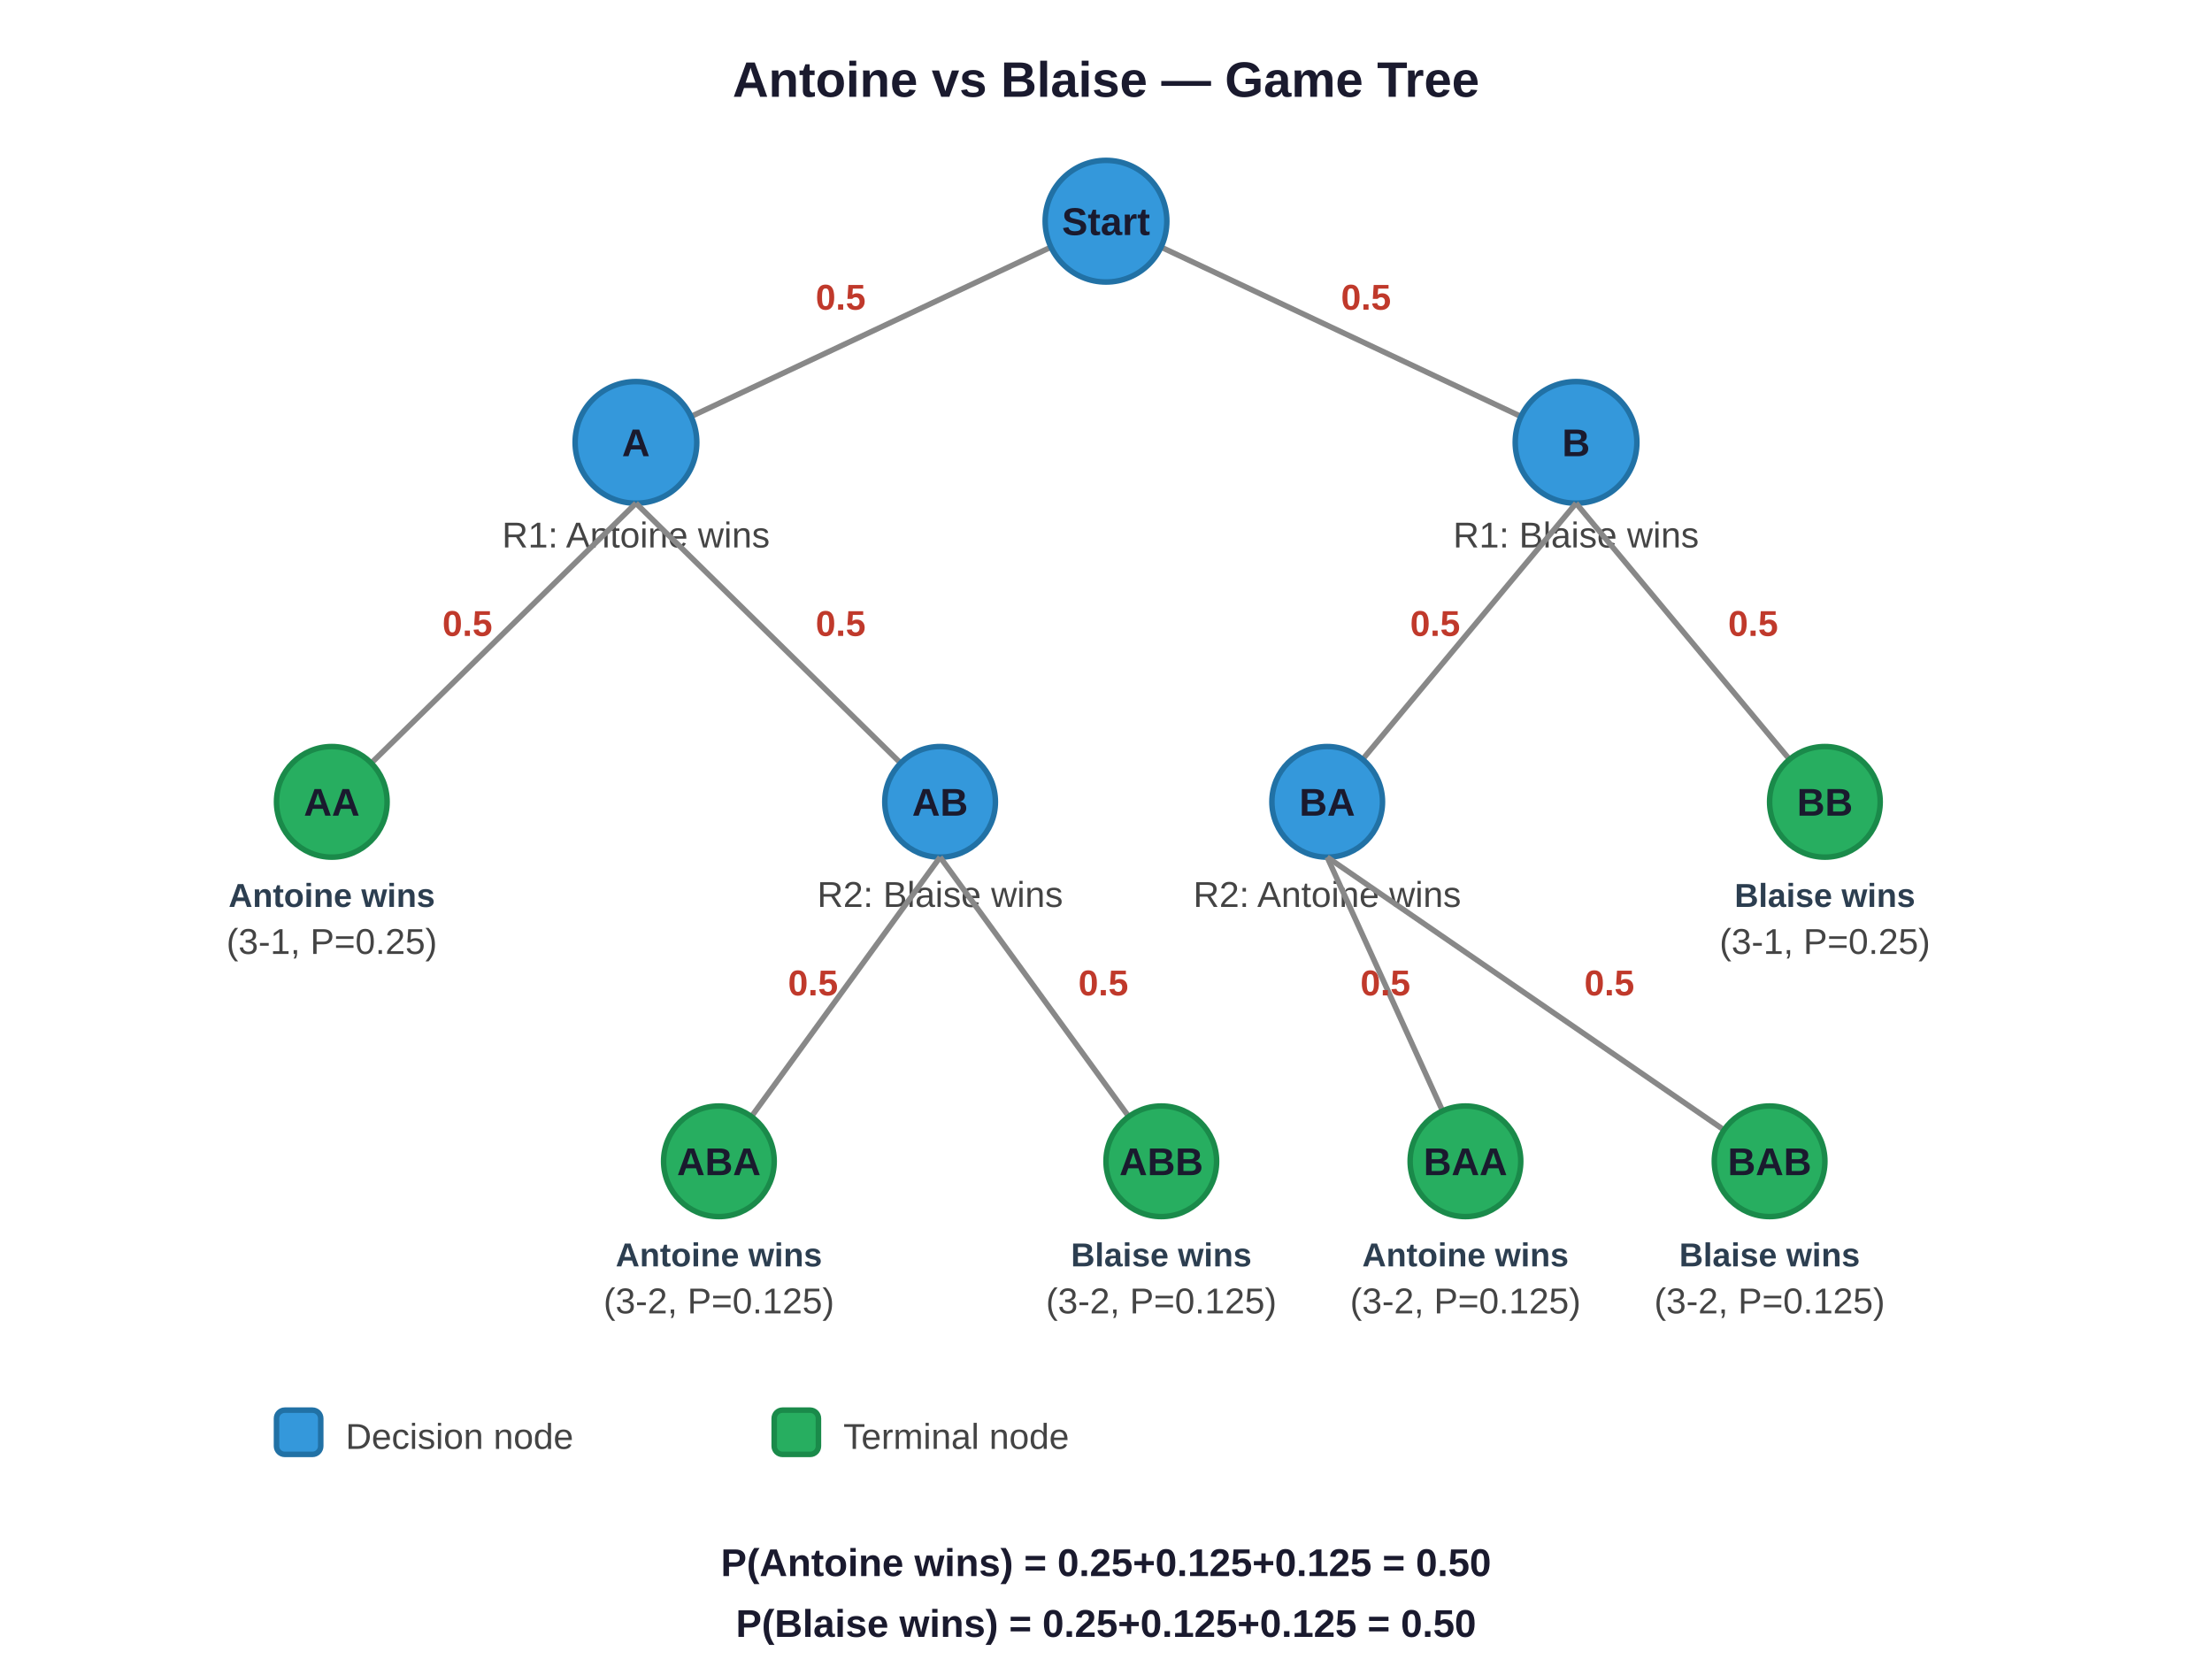
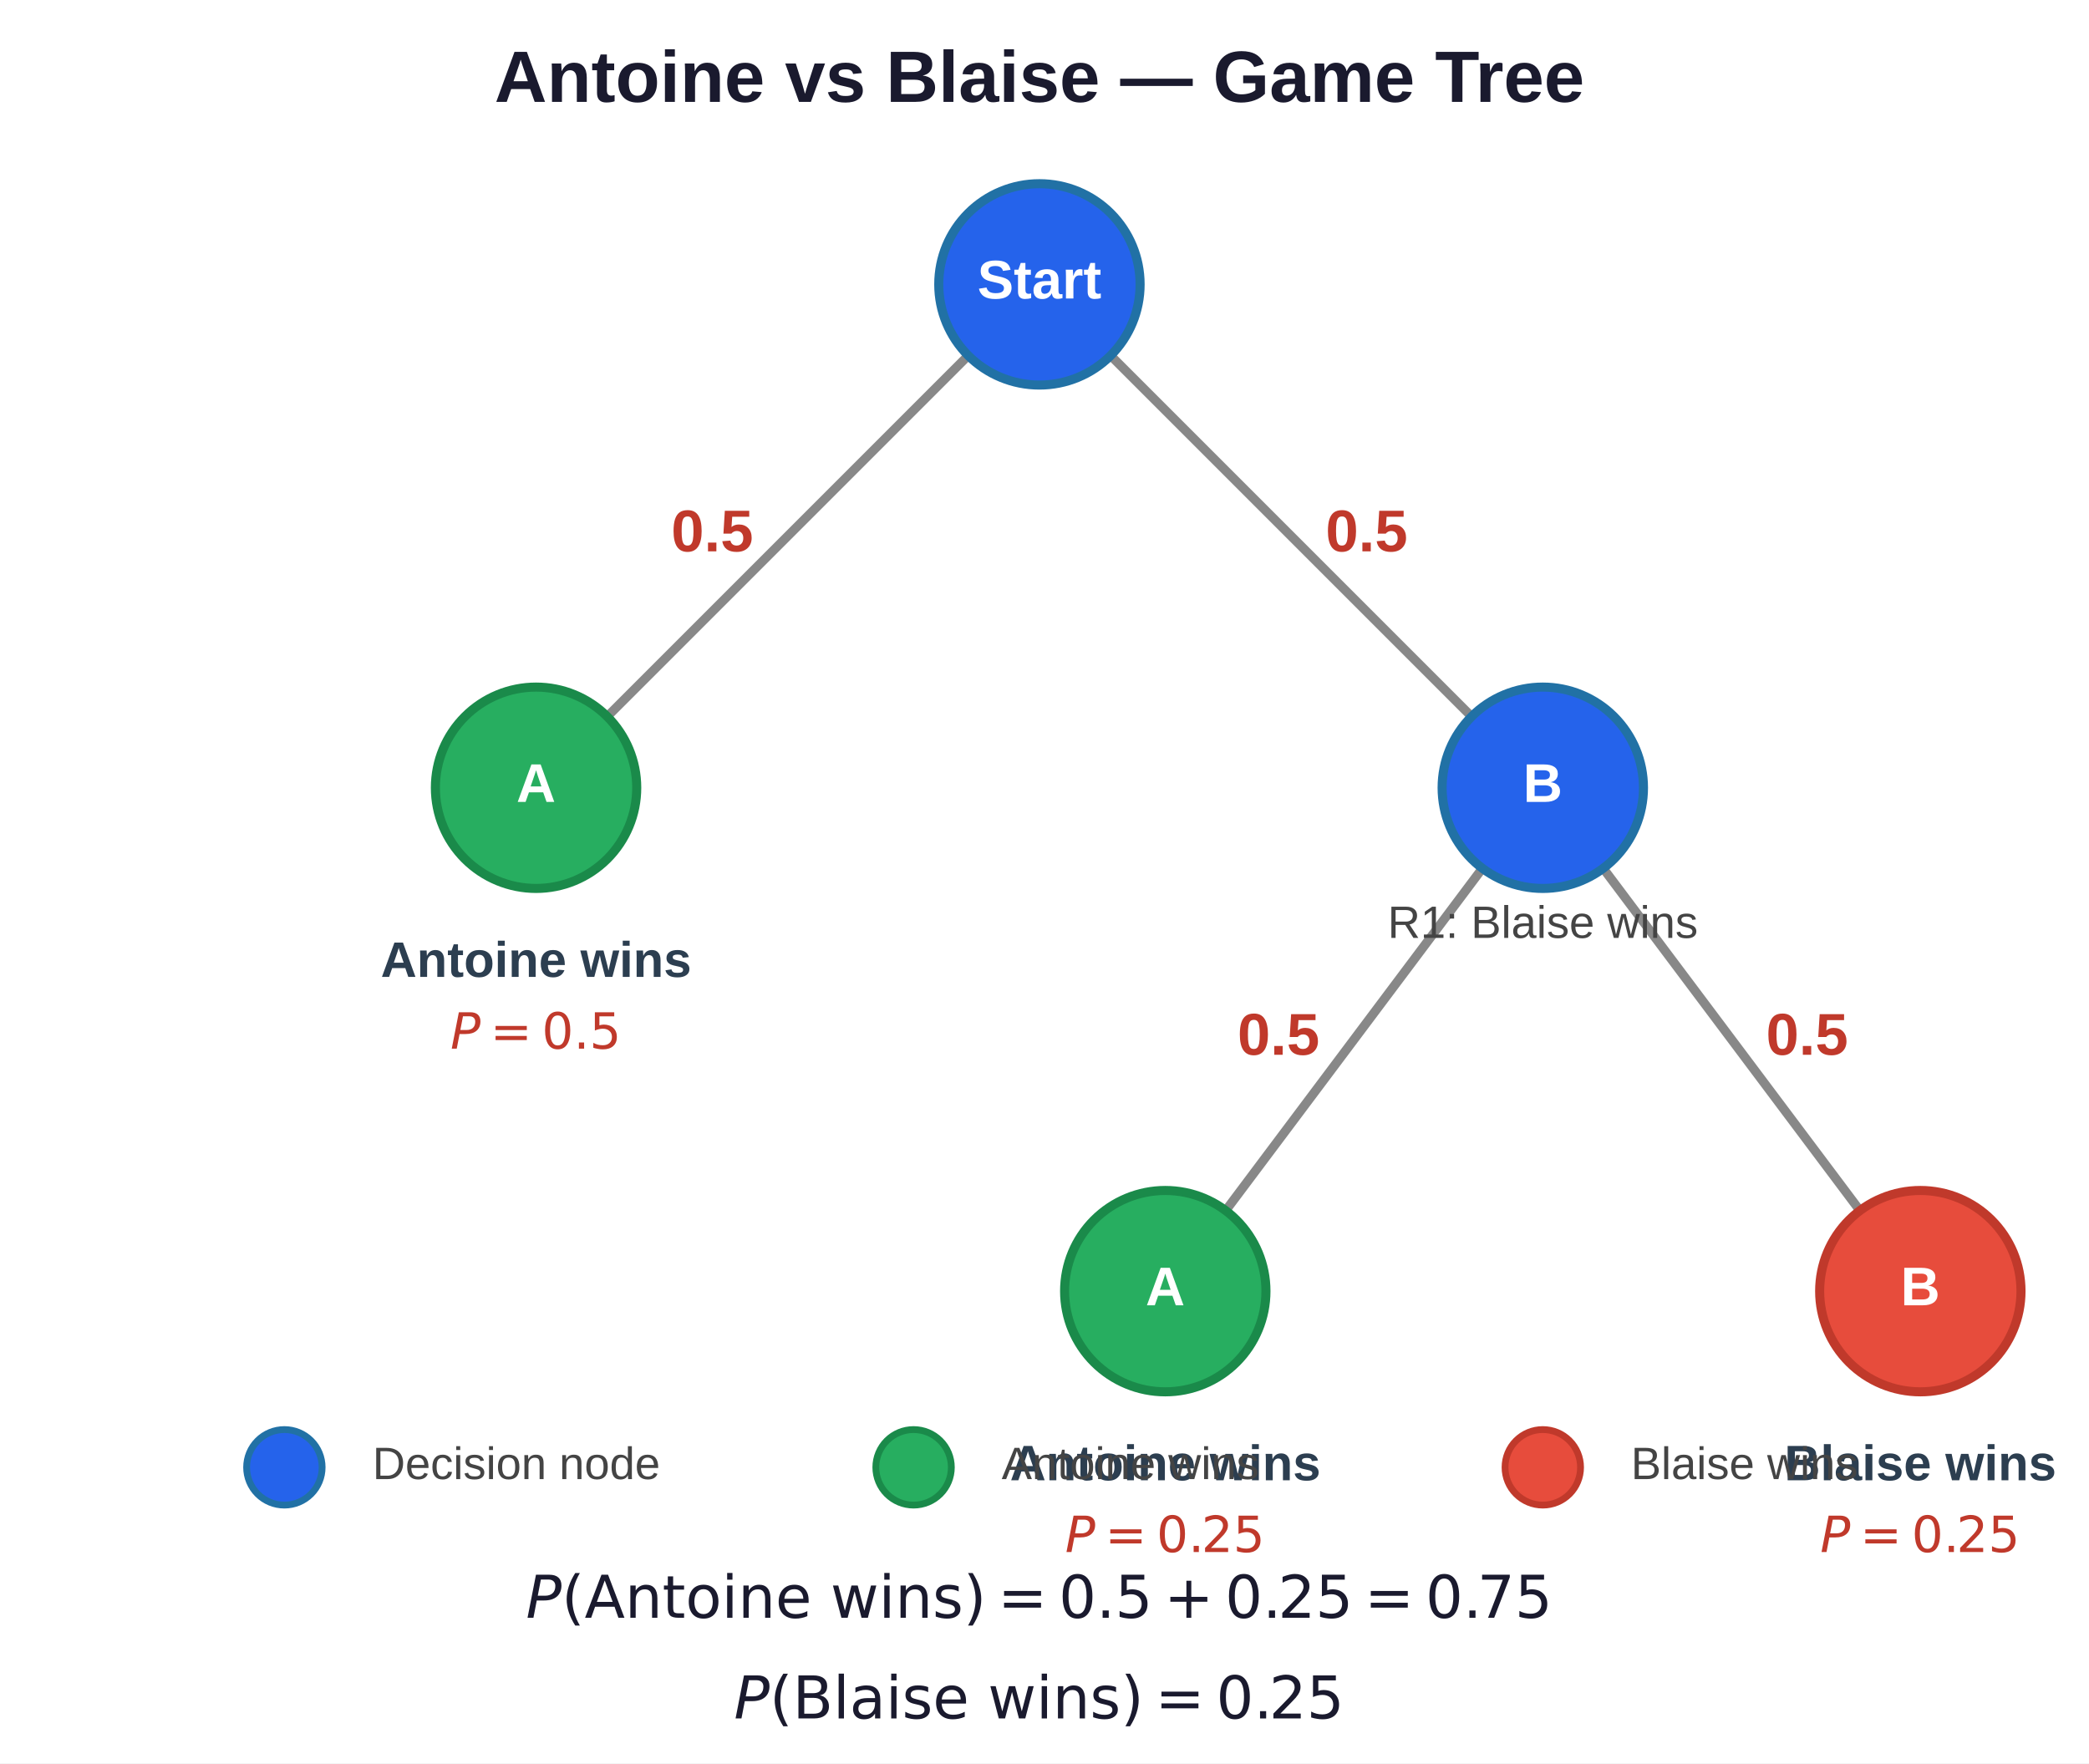
- <svg xmlns="http://www.w3.org/2000/svg" viewBox="0 0 800 600" width="800" height="600" font-family="Arial, Helvetica, sans-serif">
-   <rect width="800" height="600" fill="white" />
-   <style>
-     text { font-size: 14px; fill: #1a1a2e; }
-     .label { font-size: 13px; fill: #444; }
-     .winner { font-size: 12px; fill: #2c3e50; font-weight: bold; }
-     .prob { font-size: 13px; fill: #c0392b; font-weight: bold; }
-     .node { fill: #3498db; stroke: #2171a5; stroke-width: 2; }
-     .leaf { fill: #27ae60; stroke: #1a8a4a; stroke-width: 2; }
-     .title { font-size: 18px; font-weight: bold; fill: #1a1a2e; }
-     .edge { stroke: #888; stroke-width: 2; }
-     .summary { font-size: 14px; font-weight: bold; fill: #1a1a2e; }
-   </style>
-   <text x="400" y="35" text-anchor="middle" class="title">Antoine vs Blaise — Game Tree</text>
-   <line x1="400" y1="80" x2="230" y2="160" class="edge" />
-   <line x1="400" y1="80" x2="570" y2="160" class="edge" />
-   <text x="295" y="112" class="prob">0.5</text>
-   <text x="485" y="112" class="prob">0.5</text>
-   <circle cx="400" cy="80" r="22" class="node" />
-   <text x="400" y="85" text-anchor="middle" fill="white" font-size="14" font-weight="bold">Start</text>
-   <circle cx="230" cy="160" r="22" class="node" />
-   <text x="230" y="165" text-anchor="middle" fill="white" font-size="14" font-weight="bold">A</text>
-   <text x="230" y="198" text-anchor="middle" class="label">R1: Antoine wins</text>
-   <circle cx="570" cy="160" r="22" class="node" />
-   <text x="570" y="165" text-anchor="middle" fill="white" font-size="14" font-weight="bold">B</text>
-   <text x="570" y="198" text-anchor="middle" class="label">R1: Blaise wins</text>
-   <line x1="230" y1="182" x2="120" y2="290" class="edge" />
-   <line x1="230" y1="182" x2="340" y2="290" class="edge" />
-   <text x="160" y="230" class="prob">0.5</text>
-   <text x="295" y="230" class="prob">0.5</text>
-   <circle cx="120" cy="290" r="20" class="leaf" />
-   <text x="120" y="295" text-anchor="middle" fill="white" font-size="13" font-weight="bold">AA</text>
-   <text x="120" y="328" text-anchor="middle" class="winner">Antoine wins</text>
-   <text x="120" y="345" text-anchor="middle" class="label">(3-1, P=0.25)</text>
-   <circle cx="340" cy="290" r="20" class="node" />
-   <text x="340" y="295" text-anchor="middle" fill="white" font-size="13" font-weight="bold">AB</text>
-   <text x="340" y="328" text-anchor="middle" class="label">R2: Blaise wins</text>
-   <line x1="340" y1="310" x2="260" y2="420" class="edge" />
-   <line x1="340" y1="310" x2="420" y2="420" class="edge" />
-   <text x="285" y="360" class="prob">0.5</text>
-   <text x="390" y="360" class="prob">0.5</text>
-   <circle cx="260" cy="420" r="20" class="leaf" />
-   <text x="260" y="425" text-anchor="middle" fill="white" font-size="12" font-weight="bold">ABA</text>
-   <text x="260" y="458" text-anchor="middle" class="winner">Antoine wins</text>
-   <text x="260" y="475" text-anchor="middle" class="label">(3-2, P=0.125)</text>
-   <circle cx="420" cy="420" r="20" class="leaf" />
-   <text x="420" y="425" text-anchor="middle" fill="white" font-size="12" font-weight="bold">ABB</text>
-   <text x="420" y="458" text-anchor="middle" class="winner">Blaise wins</text>
-   <text x="420" y="475" text-anchor="middle" class="label">(3-2, P=0.125)</text>
-   <line x1="570" y1="182" x2="480" y2="290" class="edge" />
-   <line x1="570" y1="182" x2="660" y2="290" class="edge" />
-   <text x="510" y="230" class="prob">0.5</text>
-   <text x="625" y="230" class="prob">0.5</text>
-   <circle cx="480" cy="290" r="20" class="node" />
-   <text x="480" y="295" text-anchor="middle" fill="white" font-size="13" font-weight="bold">BA</text>
-   <text x="480" y="328" text-anchor="middle" class="label">R2: Antoine wins</text>
-   <circle cx="660" cy="290" r="20" class="leaf" />
-   <text x="660" y="295" text-anchor="middle" fill="white" font-size="13" font-weight="bold">BB</text>
-   <text x="660" y="328" text-anchor="middle" class="winner">Blaise wins</text>
-   <text x="660" y="345" text-anchor="middle" class="label">(3-1, P=0.25)</text>
-   <line x1="480" y1="310" x2="530" y2="420" class="edge" />
-   <line x1="480" y1="310" x2="640" y2="420" class="edge" />
-   <text x="492" y="360" class="prob">0.5</text>
-   <text x="573" y="360" class="prob">0.5</text>
-   <circle cx="530" cy="420" r="20" class="leaf" />
-   <text x="530" y="425" text-anchor="middle" fill="white" font-size="12" font-weight="bold">BAA</text>
-   <text x="530" y="458" text-anchor="middle" class="winner">Antoine wins</text>
-   <text x="530" y="475" text-anchor="middle" class="label">(3-2, P=0.125)</text>
-   <circle cx="640" cy="420" r="20" class="leaf" />
-   <text x="640" y="425" text-anchor="middle" fill="white" font-size="12" font-weight="bold">BAB</text>
-   <text x="640" y="458" text-anchor="middle" class="winner">Blaise wins</text>
-   <text x="640" y="475" text-anchor="middle" class="label">(3-2, P=0.125)</text>
-   <rect x="100" y="510" width="16" height="16" rx="3" class="node" />
-   <text x="125" y="524" class="label">Decision node</text>
-   <rect x="280" y="510" width="16" height="16" rx="3" class="leaf" />
-   <text x="305" y="524" class="label">Terminal node</text>
-   <text x="400" y="570" text-anchor="middle" class="summary">P(Antoine wins) = 0.25+0.125+0.125 = 0.50</text>
-   <text x="400" y="592" text-anchor="middle" class="summary">P(Blaise wins) = 0.25+0.125+0.125 = 0.50</text>
+ <svg xmlns="http://www.w3.org/2000/svg" width="460.155pt" height="388.413pt" viewBox="0 0 460.155 388.413" version="1.1">
+   <defs>
+     <style type="text/css">*{stroke-linejoin: round; stroke-linecap: butt}</style>
+   </defs>
+   <g id="figure_1">
+     <g id="patch_1">
+       <path d="M 0 388.413  L 460.155 388.413  L 460.155 0  L 0 0  z " style="fill: #ffffff" />
+     </g>
+     <g id="axes_1">
+       <g id="patch_2">
+         <path d="M 62.64 331.524  C 64.845 331.524 66.961 330.648 68.52 329.088  C 70.08 327.529 70.956 325.413 70.956 323.208  C 70.956 321.003 70.08 318.887 68.52 317.328  C 66.961 315.768 64.845 314.892 62.64 314.892  C 60.435 314.892 58.319 315.768 56.76 317.328  C 55.2 318.887 54.324 321.003 54.324 323.208  C 54.324 325.413 55.2 327.529 56.76 329.088  C 58.319 330.648 60.435 331.524 62.64 331.524  z " clip-path="url(#p7648fa46e5)" style="fill: #2563eb; stroke: #2171a5; stroke-width: 1.5; stroke-linejoin: miter" />
+       </g>
+       <g id="patch_3">
+         <path d="M 201.24 331.524  C 203.445 331.524 205.561 330.648 207.12 329.088  C 208.68 327.529 209.556 325.413 209.556 323.208  C 209.556 321.003 208.68 318.887 207.12 317.328  C 205.561 315.768 203.445 314.892 201.24 314.892  C 199.035 314.892 196.919 315.768 195.36 317.328  C 193.8 318.887 192.924 321.003 192.924 323.208  C 192.924 325.413 193.8 327.529 195.36 329.088  C 196.919 330.648 199.035 331.524 201.24 331.524  z " clip-path="url(#p7648fa46e5)" style="fill: #27ae60; stroke: #1a8a4a; stroke-width: 1.5; stroke-linejoin: miter" />
+       </g>
+       <g id="patch_4">
+         <path d="M 339.84 331.524  C 342.045 331.524 344.161 330.648 345.72 329.088  C 347.28 327.529 348.156 325.413 348.156 323.208  C 348.156 321.003 347.28 318.887 345.72 317.328  C 344.161 315.768 342.045 314.892 339.84 314.892  C 337.635 314.892 335.519 315.768 333.96 317.328  C 332.4 318.887 331.524 321.003 331.524 323.208  C 331.524 325.413 332.4 327.529 333.96 329.088  C 335.519 330.648 337.635 331.524 339.84 331.524  z " clip-path="url(#p7648fa46e5)" style="fill: #e74c3c; stroke: #c0392b; stroke-width: 1.5; stroke-linejoin: miter" />
+       </g>
+       <g id="patch_5">
+         <path d="M 227.549 64.051  Q 173.521 118.079 121.074 170.526  " style="fill: none; stroke: #888888; stroke-width: 2; stroke-linecap: round" />
+         <path d="M 125.741 168.97  L 121.074 170.526  L 122.63 165.859  " style="fill: none; stroke: #888888; stroke-width: 2; stroke-linecap: round" />
+       </g>
+       <g id="text_1">
+         <text style="font-weight: 700; font-size: 13px; font-family: 'Arial', 'Helvetica', 'DejaVu Sans', sans-serif; text-anchor: middle; fill: #c0392b" x="156.888" y="121.45" transform="rotate(-0 156.888 121.4498)">0.5</text>
+       </g>
+       <g id="patch_6">
+         <path d="M 230.371 64.051  Q 284.399 118.079 336.846 170.526  " style="fill: none; stroke: #888888; stroke-width: 2; stroke-linecap: round" />
+         <path d="M 335.29 165.859  L 336.846 170.526  L 332.179 168.97  " style="fill: none; stroke: #888888; stroke-width: 2; stroke-linecap: round" />
+       </g>
+       <g id="text_2">
+         <text style="font-weight: 700; font-size: 13px; font-family: 'Arial', 'Helvetica', 'DejaVu Sans', sans-serif; text-anchor: middle; fill: #c0392b" x="301.032" y="121.45" transform="rotate(-0 301.032 121.4498)">0.5</text>
+       </g>
+       <g id="patch_7">
+         <path d="M 338.64 175.121  Q 298.259 228.962 259.22 281.014  " style="fill: none; stroke: #888888; stroke-width: 2; stroke-linecap: round" />
+         <path d="M 263.62 278.814  L 259.22 281.014  L 260.1 276.174  " style="fill: none; stroke: #888888; stroke-width: 2; stroke-linecap: round" />
+       </g>
+       <g id="text_3">
+         <text style="font-weight: 700; font-size: 13px; font-family: 'Arial', 'Helvetica', 'DejaVu Sans', sans-serif; text-anchor: middle; fill: #c0392b" x="281.628" y="232.33" transform="rotate(-0 281.628 232.3298)">0.5</text>
+       </g>
+       <g id="patch_8">
+         <path d="M 341.04 175.121  Q 381.421 228.962 420.46 281.014  " style="fill: none; stroke: #888888; stroke-width: 2; stroke-linecap: round" />
+         <path d="M 419.58 276.174  L 420.46 281.014  L 416.06 278.814  " style="fill: none; stroke: #888888; stroke-width: 2; stroke-linecap: round" />
+       </g>
+       <g id="text_4">
+         <text style="font-weight: 700; font-size: 13px; font-family: 'Arial', 'Helvetica', 'DejaVu Sans', sans-serif; text-anchor: middle; fill: #c0392b" x="398.052" y="232.33" transform="rotate(-0 398.052 232.3298)">0.5</text>
+       </g>
+       <g id="text_5">
+         <text style="font-weight: 700; font-size: 11px; font-family: 'Arial', 'Helvetica', 'DejaVu Sans', sans-serif; text-anchor: middle; fill: #2c3e50" x="118.08" y="215.179" transform="rotate(-0 118.08 215.1794)">Antoine wins</text>
+       </g>
+       <g id="text_6">
+         <g style="fill: #c0392b" transform="translate(99.215 231.8114)">
+           <text>
+             <tspan x="0" y="-0.828" style="font-style: oblique; font-size: 11px; font-family: 'DejaVu Sans'; fill: #c0392b">P</tspan>
+             <tspan x="8.776" y="-0.828" style="font-size: 11px; font-family: 'DejaVu Sans'; fill: #c0392b">=</tspan>
+             <tspan x="20.136" y="-0.828" style="font-size: 11px; font-family: 'DejaVu Sans'; fill: #c0392b">0</tspan>
+             <tspan x="27.135" y="-0.828" style="font-size: 11px; font-family: 'DejaVu Sans'; fill: #c0392b">.</tspan>
+             <tspan x="30.631" y="-0.828" style="font-size: 11px; font-family: 'DejaVu Sans'; fill: #c0392b">5</tspan>
+           </text>
+         </g>
+       </g>
+       <g id="text_7">
+         <text style="font-size: 10px; font-family: 'Arial', 'Helvetica', 'DejaVu Sans', sans-serif; text-anchor: middle; fill: #444444" x="339.84" y="206.597" transform="rotate(-0 339.84 206.5972)">R1: Blaise wins</text>
+       </g>
+       <g id="text_8">
+         <text style="font-weight: 700; font-size: 11px; font-family: 'Arial', 'Helvetica', 'DejaVu Sans', sans-serif; text-anchor: middle; fill: #2c3e50" x="256.68" y="326.059" transform="rotate(-0 256.68 326.0594)">Antoine wins</text>
+       </g>
+       <g id="text_9">
+         <g style="fill: #c0392b" transform="translate(234.625 342.6914)">
+           <text>
+             <tspan x="0" y="-0.828" style="font-style: oblique; font-size: 11px; font-family: 'DejaVu Sans'; fill: #c0392b">P</tspan>
+             <tspan x="8.776" y="-0.828" style="font-size: 11px; font-family: 'DejaVu Sans'; fill: #c0392b">=</tspan>
+             <tspan x="20.136" y="-0.828" style="font-size: 11px; font-family: 'DejaVu Sans'; fill: #c0392b">0</tspan>
+             <tspan x="27.135" y="-0.828" style="font-size: 11px; font-family: 'DejaVu Sans'; fill: #c0392b">.</tspan>
+             <tspan x="30.006" y="-0.828" style="font-size: 11px; font-family: 'DejaVu Sans'; fill: #c0392b">2</tspan>
+             <tspan x="37.005" y="-0.828" style="font-size: 11px; font-family: 'DejaVu Sans'; fill: #c0392b">5</tspan>
+           </text>
+         </g>
+       </g>
+       <g id="text_10">
+         <text style="font-weight: 700; font-size: 11px; font-family: 'Arial', 'Helvetica', 'DejaVu Sans', sans-serif; text-anchor: middle; fill: #2c3e50" x="423" y="326.059" transform="rotate(-0 423 326.0594)">Blaise wins</text>
+       </g>
+       <g id="text_11">
+         <g style="fill: #c0392b" transform="translate(400.945 342.6914)">
+           <text>
+             <tspan x="0" y="-0.828" style="font-style: oblique; font-size: 11px; font-family: 'DejaVu Sans'; fill: #c0392b">P</tspan>
+             <tspan x="8.776" y="-0.828" style="font-size: 11px; font-family: 'DejaVu Sans'; fill: #c0392b">=</tspan>
+             <tspan x="20.136" y="-0.828" style="font-size: 11px; font-family: 'DejaVu Sans'; fill: #c0392b">0</tspan>
+             <tspan x="27.135" y="-0.828" style="font-size: 11px; font-family: 'DejaVu Sans'; fill: #c0392b">.</tspan>
+             <tspan x="30.006" y="-0.828" style="font-size: 11px; font-family: 'DejaVu Sans'; fill: #c0392b">2</tspan>
+             <tspan x="37.005" y="-0.828" style="font-size: 11px; font-family: 'DejaVu Sans'; fill: #c0392b">5</tspan>
+           </text>
+         </g>
+       </g>
+       <g id="text_12">
+         <text style="font-weight: 700; font-size: 16px; font-family: 'Arial', 'Helvetica', 'DejaVu Sans', sans-serif; text-anchor: middle; fill: #1a1a2e" x="228.96" y="22.436" transform="rotate(-0 228.96 22.4355)">Antoine vs Blaise — Game Tree</text>
+       </g>
+       <g id="text_13">
+         <text style="font-size: 10px; font-family: 'Arial', 'Helvetica', 'DejaVu Sans', sans-serif; text-anchor: start; fill: #444444" x="82.044" y="325.793" transform="rotate(-0 82.044 325.7932)">Decision node</text>
+       </g>
+       <g id="text_14">
+         <text style="font-size: 10px; font-family: 'Arial', 'Helvetica', 'DejaVu Sans', sans-serif; text-anchor: start; fill: #444444" x="220.644" y="325.793" transform="rotate(-0 220.644 325.7932)">Antoine wins</text>
+       </g>
+       <g id="text_15">
+         <text style="font-size: 10px; font-family: 'Arial', 'Helvetica', 'DejaVu Sans', sans-serif; text-anchor: start; fill: #444444" x="359.244" y="325.793" transform="rotate(-0 359.244 325.7932)">Blaise wins</text>
+       </g>
+       <g id="text_16">
+         <g style="fill: #1a1a2e" transform="translate(115.86 356.472)">
+           <text>
+             <tspan x="0" y="-0.125" style="font-style: oblique; font-size: 13px; font-family: 'DejaVu Sans'; fill: #1a1a2e">P</tspan>
+             <tspan x="7.839" y="-0.125" style="font-size: 13px; font-family: 'DejaVu Sans'; fill: #1a1a2e">(</tspan>
+             <tspan x="12.911" y="-0.125" style="font-size: 13px; font-family: 'DejaVu Sans'; fill: #1a1a2e">A</tspan>
+             <tspan x="21.804" y="-0.125" style="font-size: 13px; font-family: 'DejaVu Sans'; fill: #1a1a2e">n</tspan>
+             <tspan x="30.043" y="-0.125" style="font-size: 13px; font-family: 'DejaVu Sans'; fill: #1a1a2e">t</tspan>
+             <tspan x="35.141" y="-0.125" style="font-size: 13px; font-family: 'DejaVu Sans'; fill: #1a1a2e">o</tspan>
+             <tspan x="43.094" y="-0.125" style="font-size: 13px; font-family: 'DejaVu Sans'; fill: #1a1a2e">i</tspan>
+             <tspan x="46.706" y="-0.125" style="font-size: 13px; font-family: 'DejaVu Sans'; fill: #1a1a2e">n</tspan>
+             <tspan x="54.945" y="-0.125" style="font-size: 13px; font-family: 'DejaVu Sans'; fill: #1a1a2e">e</tspan>
+             <tspan x="62.943" y="-0.125" style="font-size: 13px; font-family: 'DejaVu Sans'; fill: #1a1a2e"> </tspan>
+             <tspan x="67.076" y="-0.125" style="font-size: 13px; font-family: 'DejaVu Sans'; fill: #1a1a2e">w</tspan>
+             <tspan x="77.708" y="-0.125" style="font-size: 13px; font-family: 'DejaVu Sans'; fill: #1a1a2e">i</tspan>
+             <tspan x="81.32" y="-0.125" style="font-size: 13px; font-family: 'DejaVu Sans'; fill: #1a1a2e">n</tspan>
+             <tspan x="89.559" y="-0.125" style="font-size: 13px; font-family: 'DejaVu Sans'; fill: #1a1a2e">s</tspan>
+             <tspan x="96.332" y="-0.125" style="font-size: 13px; font-family: 'DejaVu Sans'; fill: #1a1a2e">)</tspan>
+             <tspan x="103.937" y="-0.125" style="font-size: 13px; font-family: 'DejaVu Sans'; fill: #1a1a2e">=</tspan>
+             <tspan x="117.362" y="-0.125" style="font-size: 13px; font-family: 'DejaVu Sans'; fill: #1a1a2e">0</tspan>
+             <tspan x="125.633" y="-0.125" style="font-size: 13px; font-family: 'DejaVu Sans'; fill: #1a1a2e">.</tspan>
+             <tspan x="129.765" y="-0.125" style="font-size: 13px; font-family: 'DejaVu Sans'; fill: #1a1a2e">5</tspan>
+             <tspan x="140.569" y="-0.125" style="font-size: 13px; font-family: 'DejaVu Sans'; fill: #1a1a2e">+</tspan>
+             <tspan x="153.994" y="-0.125" style="font-size: 13px; font-family: 'DejaVu Sans'; fill: #1a1a2e">0</tspan>
+             <tspan x="162.265" y="-0.125" style="font-size: 13px; font-family: 'DejaVu Sans'; fill: #1a1a2e">.</tspan>
+             <tspan x="165.647" y="-0.125" style="font-size: 13px; font-family: 'DejaVu Sans'; fill: #1a1a2e">2</tspan>
+             <tspan x="173.918" y="-0.125" style="font-size: 13px; font-family: 'DejaVu Sans'; fill: #1a1a2e">5</tspan>
+             <tspan x="184.722" y="-0.125" style="font-size: 13px; font-family: 'DejaVu Sans'; fill: #1a1a2e">=</tspan>
+             <tspan x="198.147" y="-0.125" style="font-size: 13px; font-family: 'DejaVu Sans'; fill: #1a1a2e">0</tspan>
+             <tspan x="206.418" y="-0.125" style="font-size: 13px; font-family: 'DejaVu Sans'; fill: #1a1a2e">.</tspan>
+             <tspan x="209.551" y="-0.125" style="font-size: 13px; font-family: 'DejaVu Sans'; fill: #1a1a2e">7</tspan>
+             <tspan x="217.822" y="-0.125" style="font-size: 13px; font-family: 'DejaVu Sans'; fill: #1a1a2e">5</tspan>
+           </text>
+         </g>
+       </g>
+       <g id="text_17">
+         <g style="fill: #1a1a2e" transform="translate(161.685 378.648)">
+           <text>
+             <tspan x="0" y="-0.125" style="font-style: oblique; font-size: 13px; font-family: 'DejaVu Sans'; fill: #1a1a2e">P</tspan>
+             <tspan x="7.839" y="-0.125" style="font-size: 13px; font-family: 'DejaVu Sans'; fill: #1a1a2e">(</tspan>
+             <tspan x="12.911" y="-0.125" style="font-size: 13px; font-family: 'DejaVu Sans'; fill: #1a1a2e">B</tspan>
+             <tspan x="21.83" y="-0.125" style="font-size: 13px; font-family: 'DejaVu Sans'; fill: #1a1a2e">l</tspan>
+             <tspan x="25.441" y="-0.125" style="font-size: 13px; font-family: 'DejaVu Sans'; fill: #1a1a2e">a</tspan>
+             <tspan x="33.408" y="-0.125" style="font-size: 13px; font-family: 'DejaVu Sans'; fill: #1a1a2e">i</tspan>
+             <tspan x="37.02" y="-0.125" style="font-size: 13px; font-family: 'DejaVu Sans'; fill: #1a1a2e">s</tspan>
+             <tspan x="43.792" y="-0.125" style="font-size: 13px; font-family: 'DejaVu Sans'; fill: #1a1a2e">e</tspan>
+             <tspan x="51.791" y="-0.125" style="font-size: 13px; font-family: 'DejaVu Sans'; fill: #1a1a2e"> </tspan>
+             <tspan x="55.923" y="-0.125" style="font-size: 13px; font-family: 'DejaVu Sans'; fill: #1a1a2e">w</tspan>
+             <tspan x="66.555" y="-0.125" style="font-size: 13px; font-family: 'DejaVu Sans'; fill: #1a1a2e">i</tspan>
+             <tspan x="70.167" y="-0.125" style="font-size: 13px; font-family: 'DejaVu Sans'; fill: #1a1a2e">n</tspan>
+             <tspan x="78.406" y="-0.125" style="font-size: 13px; font-family: 'DejaVu Sans'; fill: #1a1a2e">s</tspan>
+             <tspan x="85.179" y="-0.125" style="font-size: 13px; font-family: 'DejaVu Sans'; fill: #1a1a2e">)</tspan>
+             <tspan x="92.784" y="-0.125" style="font-size: 13px; font-family: 'DejaVu Sans'; fill: #1a1a2e">=</tspan>
+             <tspan x="106.209" y="-0.125" style="font-size: 13px; font-family: 'DejaVu Sans'; fill: #1a1a2e">0</tspan>
+             <tspan x="114.48" y="-0.125" style="font-size: 13px; font-family: 'DejaVu Sans'; fill: #1a1a2e">.</tspan>
+             <tspan x="117.862" y="-0.125" style="font-size: 13px; font-family: 'DejaVu Sans'; fill: #1a1a2e">2</tspan>
+             <tspan x="126.133" y="-0.125" style="font-size: 13px; font-family: 'DejaVu Sans'; fill: #1a1a2e">5</tspan>
+           </text>
+         </g>
+       </g>
+       <g id="patch_9">
+         <path d="M 228.96 84.816  C 234.841 84.816 240.482 82.479 244.641 78.321  C 248.799 74.162 251.136 68.521 251.136 62.64  C 251.136 56.759 248.799 51.118 244.641 46.959  C 240.482 42.801 234.841 40.464 228.96 40.464  C 223.079 40.464 217.438 42.801 213.279 46.959  C 209.121 51.118 206.784 56.759 206.784 62.64  C 206.784 68.521 209.121 74.162 213.279 78.321  C 217.438 82.479 223.079 84.816 228.96 84.816  z " clip-path="url(#p7648fa46e5)" style="fill: #2563eb; stroke: #2171a5; stroke-width: 2; stroke-linejoin: miter" />
+       </g>
+       <g id="patch_10">
+         <path d="M 118.08 195.696  C 123.961 195.696 129.602 193.359 133.761 189.201  C 137.919 185.042 140.256 179.401 140.256 173.52  C 140.256 167.639 137.919 161.998 133.761 157.839  C 129.602 153.681 123.961 151.344 118.08 151.344  C 112.199 151.344 106.558 153.681 102.399 157.839  C 98.241 161.998 95.904 167.639 95.904 173.52  C 95.904 179.401 98.241 185.042 102.399 189.201  C 106.558 193.359 112.199 195.696 118.08 195.696  z " clip-path="url(#p7648fa46e5)" style="fill: #27ae60; stroke: #1a8a4a; stroke-width: 2; stroke-linejoin: miter" />
+       </g>
+       <g id="patch_11">
+         <path d="M 339.84 195.696  C 345.721 195.696 351.362 193.359 355.521 189.201  C 359.679 185.042 362.016 179.401 362.016 173.52  C 362.016 167.639 359.679 161.998 355.521 157.839  C 351.362 153.681 345.721 151.344 339.84 151.344  C 333.959 151.344 328.318 153.681 324.159 157.839  C 320.001 161.998 317.664 167.639 317.664 173.52  C 317.664 179.401 320.001 185.042 324.159 189.201  C 328.318 193.359 333.959 195.696 339.84 195.696  z " clip-path="url(#p7648fa46e5)" style="fill: #2563eb; stroke: #2171a5; stroke-width: 2; stroke-linejoin: miter" />
+       </g>
+       <g id="patch_12">
+         <path d="M 256.68 306.576  C 262.561 306.576 268.202 304.239 272.361 300.081  C 276.519 295.922 278.856 290.281 278.856 284.4  C 278.856 278.519 276.519 272.878 272.361 268.719  C 268.202 264.561 262.561 262.224 256.68 262.224  C 250.799 262.224 245.158 264.561 240.999 268.719  C 236.841 272.878 234.504 278.519 234.504 284.4  C 234.504 290.281 236.841 295.922 240.999 300.081  C 245.158 304.239 250.799 306.576 256.68 306.576  z " clip-path="url(#p7648fa46e5)" style="fill: #27ae60; stroke: #1a8a4a; stroke-width: 2; stroke-linejoin: miter" />
+       </g>
+       <g id="patch_13">
+         <path d="M 423 306.576  C 428.881 306.576 434.522 304.239 438.681 300.081  C 442.839 295.922 445.176 290.281 445.176 284.4  C 445.176 278.519 442.839 272.878 438.681 268.719  C 434.522 264.561 428.881 262.224 423 262.224  C 417.119 262.224 411.478 264.561 407.319 268.719  C 403.161 272.878 400.824 278.519 400.824 284.4  C 400.824 290.281 403.161 295.922 407.319 300.081  C 411.478 304.239 417.119 306.576 423 306.576  z " clip-path="url(#p7648fa46e5)" style="fill: #e74c3c; stroke: #c0392b; stroke-width: 2; stroke-linejoin: miter" />
+       </g>
+       <g id="text_18">
+         <text style="font-weight: 700; font-size: 12px; font-family: 'Arial', 'Helvetica', 'DejaVu Sans', sans-serif; text-anchor: middle; fill: #ffffff" x="228.96" y="65.751" transform="rotate(-0 228.96 65.75062)">Start</text>
+       </g>
+       <g id="text_19">
+         <text style="font-weight: 700; font-size: 12px; font-family: 'Arial', 'Helvetica', 'DejaVu Sans', sans-serif; text-anchor: middle; fill: #ffffff" x="118.08" y="176.631" transform="rotate(-0 118.08 176.6306)">A</text>
+       </g>
+       <g id="text_20">
+         <text style="font-weight: 700; font-size: 12px; font-family: 'Arial', 'Helvetica', 'DejaVu Sans', sans-serif; text-anchor: middle; fill: #ffffff" x="339.84" y="176.631" transform="rotate(-0 339.84 176.6306)">B</text>
+       </g>
+       <g id="text_21">
+         <text style="font-weight: 700; font-size: 12px; font-family: 'Arial', 'Helvetica', 'DejaVu Sans', sans-serif; text-anchor: middle; fill: #ffffff" x="256.68" y="287.511" transform="rotate(-0 256.68 287.5106)">A</text>
+       </g>
+       <g id="text_22">
+         <text style="font-weight: 700; font-size: 12px; font-family: 'Arial', 'Helvetica', 'DejaVu Sans', sans-serif; text-anchor: middle; fill: #ffffff" x="423" y="287.511" transform="rotate(-0 423 287.5106)">B</text>
+       </g>
+     </g>
+   </g>
+   <defs>
+     <clipPath id="p7648fa46e5">
+       <rect x="7.2" y="7.2" width="443.52" height="332.64" />
+     </clipPath>
+   </defs>
</svg>
